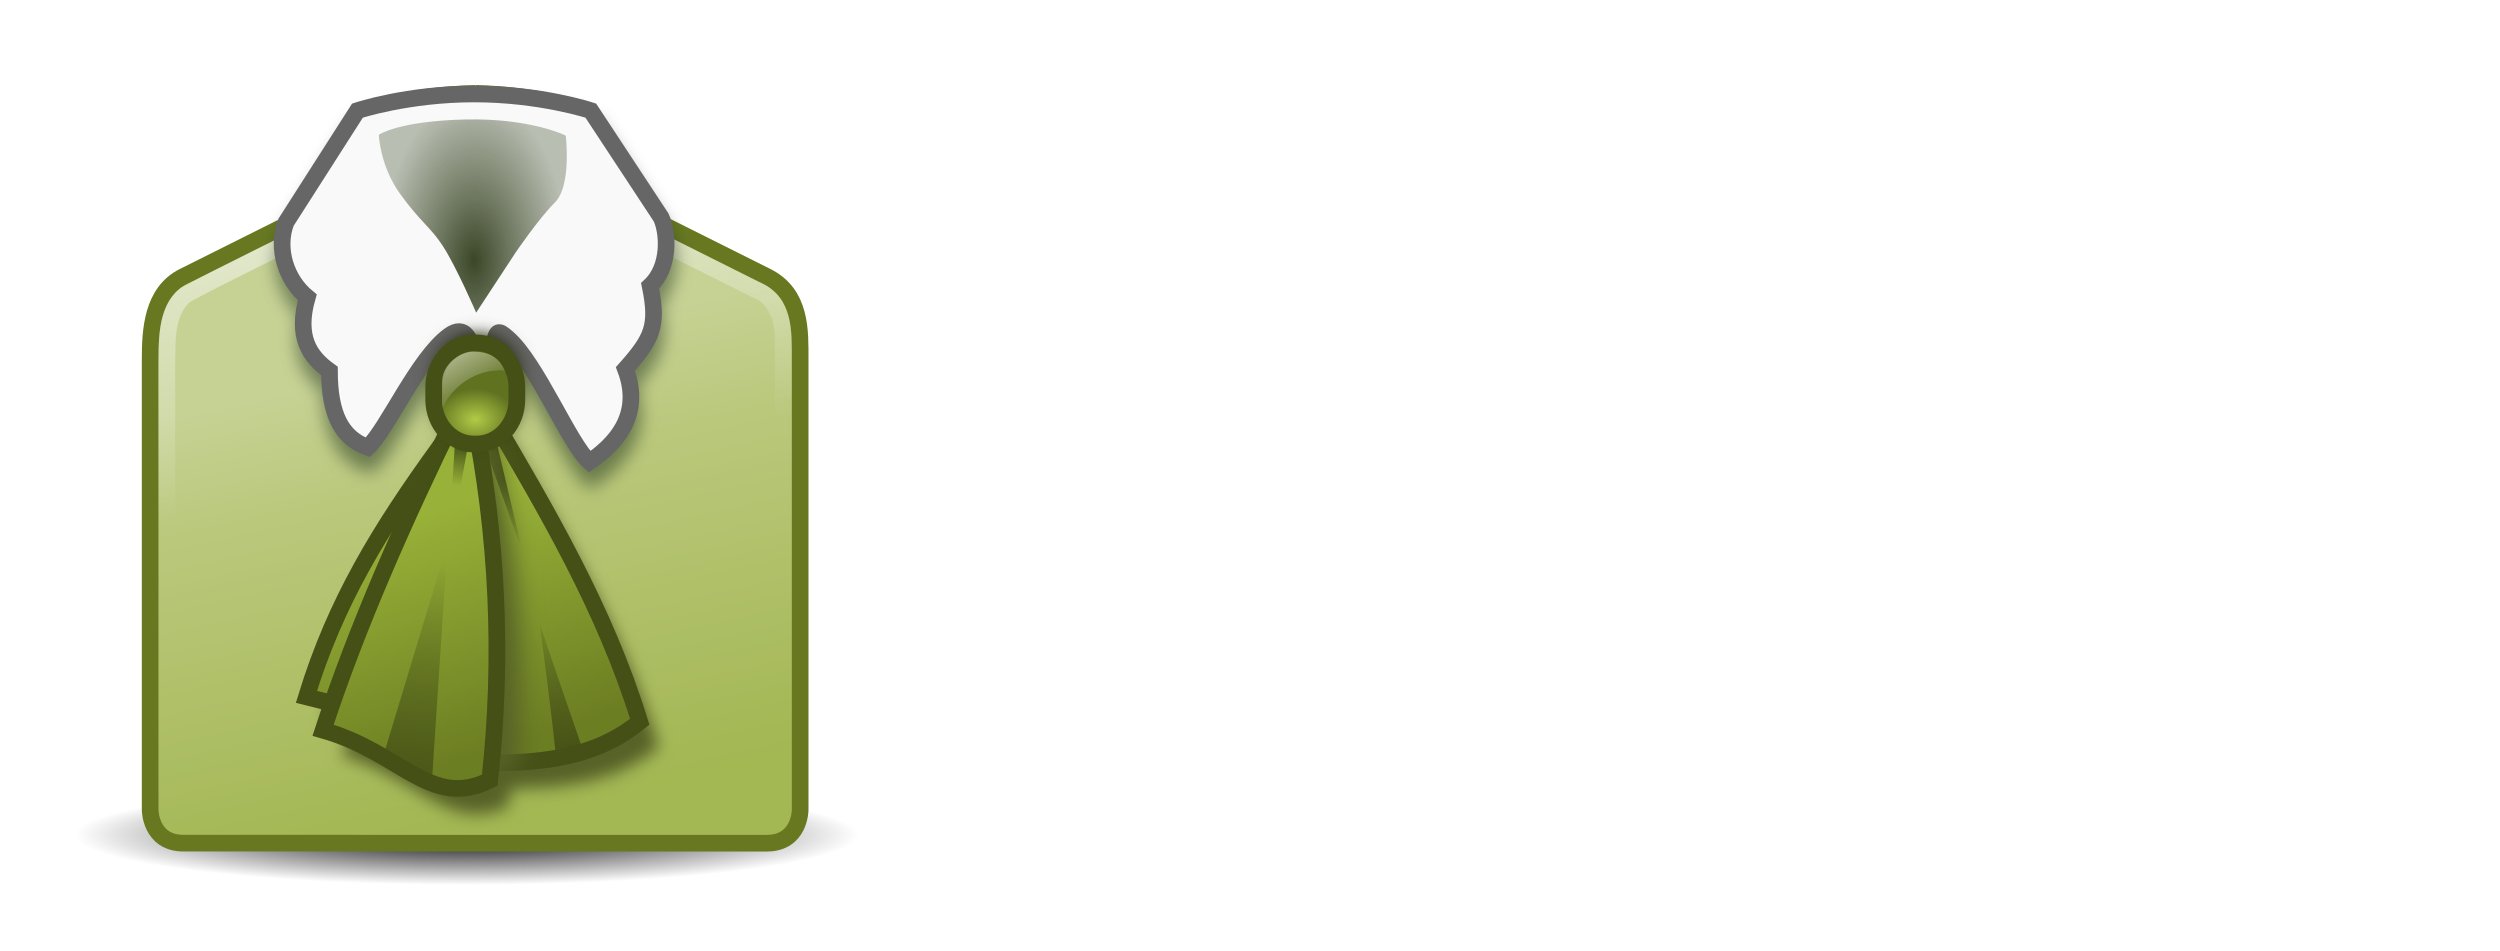
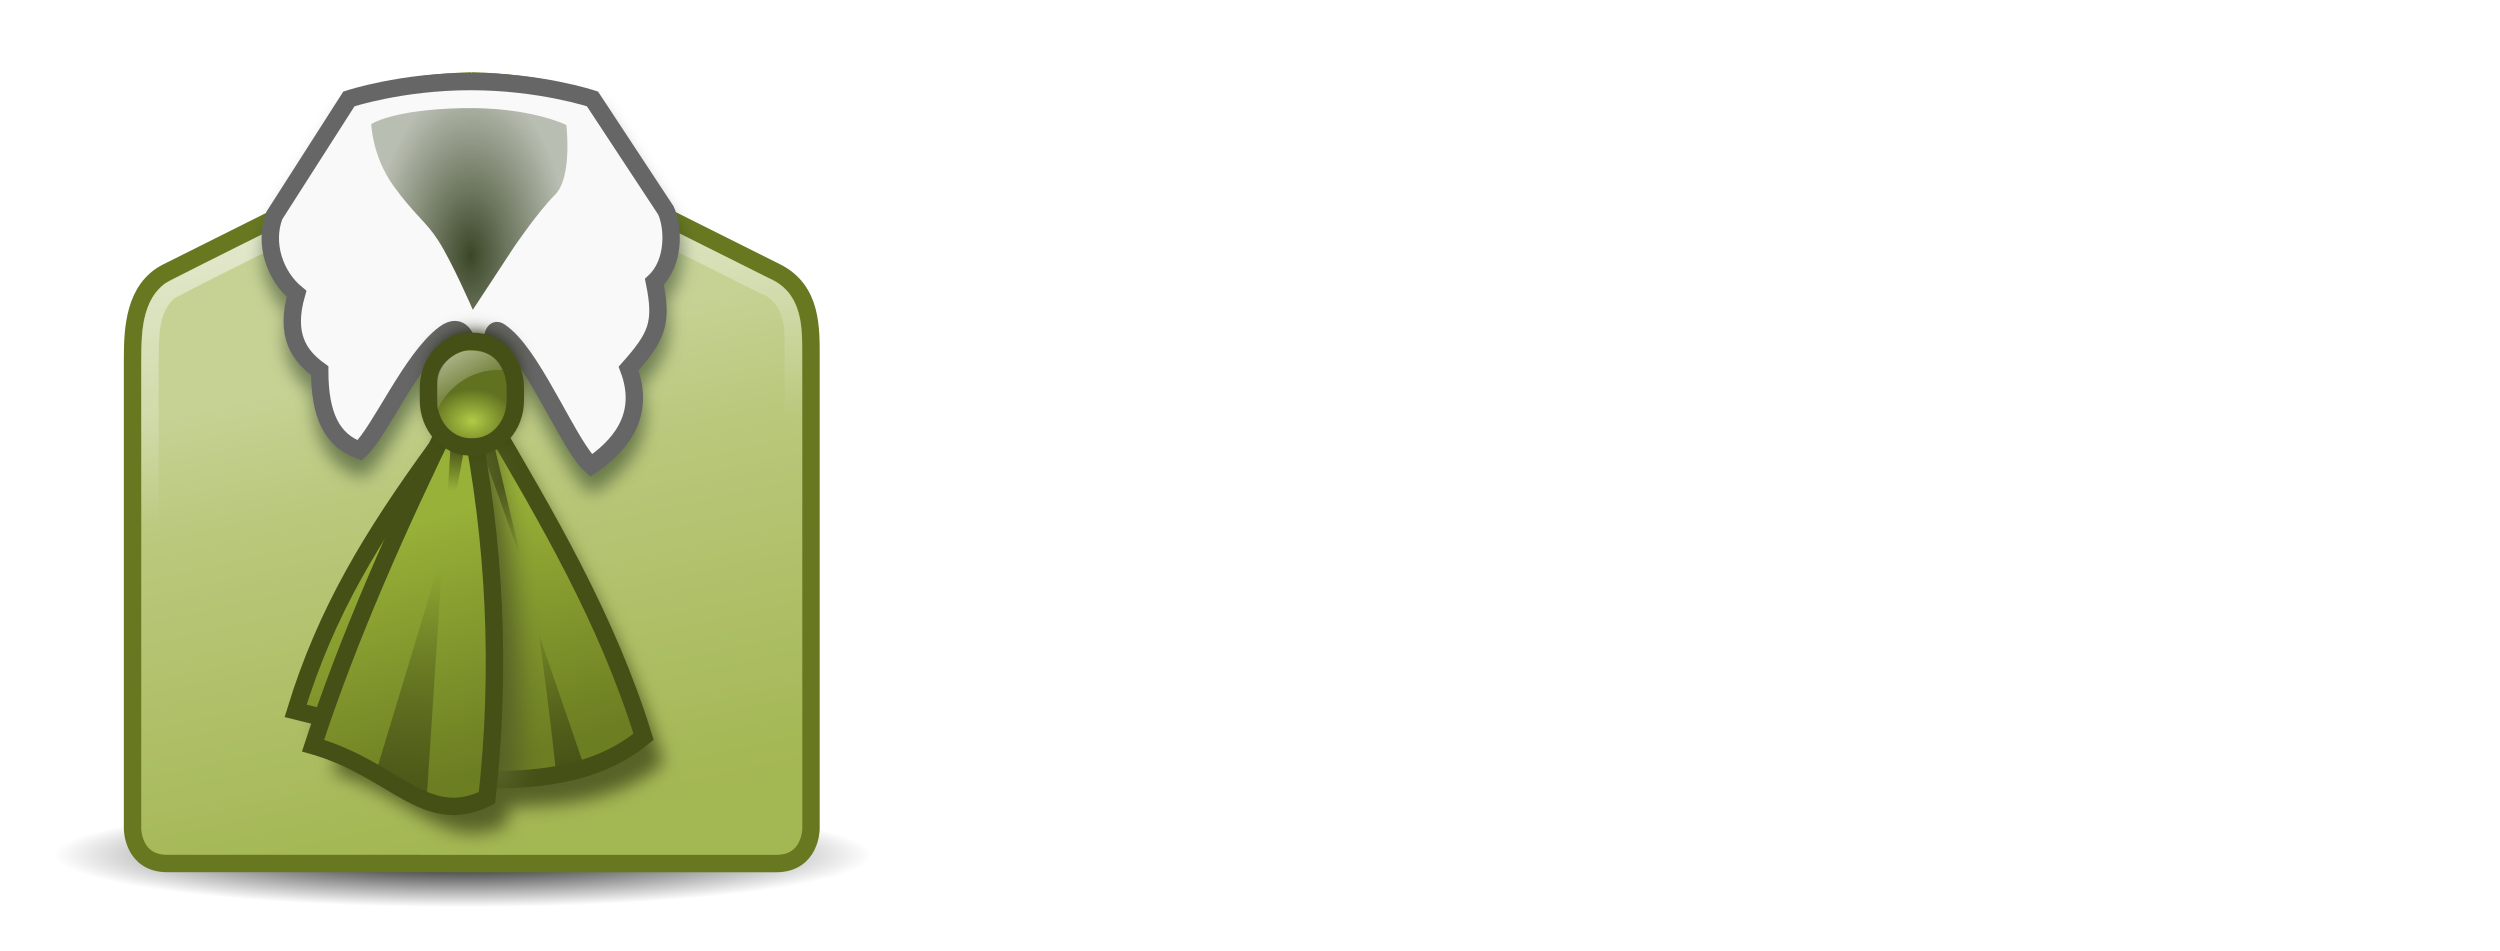
- <svg xmlns="http://www.w3.org/2000/svg" xmlns:xlink="http://www.w3.org/1999/xlink" width="150" height="57" viewBox="0 0 39.687 15.081" version="1.1" id="svg1" xml:space="preserve">
+ <svg xmlns="http://www.w3.org/2000/svg" xmlns:xlink="http://www.w3.org/1999/xlink" width="300" height="114" viewBox="0 0 79.375 30.163" version="1.1" id="svg1" xml:space="preserve">
  <defs id="defs1">
    <linearGradient id="linearGradient1">
      <stop style="stop-color:#6c7e22;stop-opacity:1;" offset="0" id="stop1" />
      <stop style="stop-color:#98b138;stop-opacity:1;" offset="1" id="stop2" />
    </linearGradient>
    <linearGradient id="linearGradient32">
      <stop style="stop-color:#f9f9f9;stop-opacity:0.527;" offset="0" id="stop32" />
      <stop style="stop-color:#f9f9f9;stop-opacity:0;" offset="1" id="stop33" />
    </linearGradient>
    <linearGradient id="linearGradient29">
      <stop style="stop-color:#000000;stop-opacity:1;" offset="0" id="stop29" />
      <stop style="stop-color:#000000;stop-opacity:0;" offset="1" id="stop30" />
    </linearGradient>
    <linearGradient id="linearGradient26">
      <stop style="stop-color:#ffffff;stop-opacity:0.532;" offset="0" id="stop26" />
      <stop style="stop-color:#ffffff;stop-opacity:0;" offset="1" id="stop27" />
    </linearGradient>
    <linearGradient id="linearGradient22">
      <stop style="stop-color:#b1cb46;stop-opacity:1;" offset="0" id="stop22" />
      <stop style="stop-color:#607120;stop-opacity:1;" offset="1" id="stop23" />
    </linearGradient>
    <linearGradient id="linearGradient79">
      <stop style="stop-color:#a3b753;stop-opacity:1;" offset="0" id="stop79" />
      <stop style="stop-color:#bac87c;stop-opacity:1;" offset="0.736" id="stop81" />
      <stop style="stop-color:#c6d294;stop-opacity:1;" offset="1" id="stop80" />
    </linearGradient>
    <linearGradient id="linearGradient15">
      <stop style="stop-color:#445016;stop-opacity:1;" offset="0" id="stop15" />
      <stop style="stop-color:#445016;stop-opacity:0;" offset="1" id="stop16" />
    </linearGradient>
    <linearGradient id="linearGradient6">
      <stop style="stop-color:#3b4627;stop-opacity:1;" offset="0" id="stop6" />
      <stop style="stop-color:#4b5939;stop-opacity:0.365;" offset="1" id="stop7" />
    </linearGradient>
    <radialGradient xlink:href="#linearGradient6" id="radialGradient7" cx="23.035" cy="9.246" fx="23.035" fy="9.246" r="5.633" gradientTransform="matrix(0.9999628,0.00862211,-0.01525659,1.769407,0.6071283,-6.057828)" gradientUnits="userSpaceOnUse" />
    <filter style="color-interpolation-filters:sRGB" id="filter105" x="-0.378" y="-0.1" width="1.806" height="1.274">
      <feFlood result="flood" in="SourceGraphic" flood-opacity="0.498" flood-color="rgb(0,0,0)" id="feFlood104" />
      <feGaussianBlur result="blur" in="SourceGraphic" stdDeviation="1.243 0.5" id="feGaussianBlur104" />
      <feOffset result="offset" in="blur" dx="0.4" dy="0.9" id="feOffset104" />
      <feComposite result="comp1" operator="in" in="flood" in2="offset" id="feComposite104" />
      <feComposite result="comp2" operator="over" in="SourceGraphic" in2="comp1" id="feComposite105" />
    </filter>
    <filter style="color-interpolation-filters:sRGB" id="filter105-4" x="-0.378" y="-0.1" width="1.806" height="1.274">
      <feFlood result="flood" in="SourceGraphic" flood-opacity="0.498" flood-color="rgb(0,0,0)" id="feFlood104-8" />
      <feGaussianBlur result="blur" in="SourceGraphic" stdDeviation="1.243 0.5" id="feGaussianBlur104-1" />
      <feOffset result="offset" in="blur" dx="0.4" dy="0.9" id="feOffset104-2" />
      <feComposite result="comp1" operator="in" in="flood" in2="offset" id="feComposite104-9" />
      <feComposite result="comp2" operator="over" in="SourceGraphic" in2="comp1" id="feComposite105-3" />
    </filter>
-     <filter style="color-interpolation-filters:sRGB;" id="filter131" x="-0.155" y="-0.075" width="1.44" height="1.15">
+     <filter style="color-interpolation-filters:sRGB" id="filter131" x="-0.155" y="-0.075" width="1.44" height="1.15">
      <feFlood result="flood" in="SourceGraphic" flood-opacity="0.498" flood-color="rgb(0,0,0)" id="feFlood130" />
      <feGaussianBlur result="blur" in="SourceGraphic" stdDeviation="0.5" id="feGaussianBlur130" />
      <feOffset result="offset" in="blur" dx="1" dy="0" id="feOffset130" />
      <feComposite result="comp1" operator="in" in="flood" in2="offset" id="feComposite130" />
      <feComposite result="comp2" operator="over" in="SourceGraphic" in2="comp1" id="feComposite131" />
    </filter>
-     <filter style="color-interpolation-filters:sRGB;" id="filter155" x="-0.074" y="-0.099" width="1.149" height="1.221">
+     <filter style="color-interpolation-filters:sRGB" id="filter155" x="-0.074" y="-0.099" width="1.149" height="1.221">
      <feFlood result="flood" in="SourceGraphic" flood-opacity="0.498" flood-color="rgb(40,75,93)" id="feFlood154" />
      <feGaussianBlur result="blur" in="SourceGraphic" stdDeviation="0.6" id="feGaussianBlur154" />
      <feOffset result="offset" in="blur" dx="-0" dy="0.4" id="feOffset154" />
      <feComposite result="comp1" operator="in" in="flood" in2="offset" id="feComposite154" />
      <feComposite result="comp2" operator="over" in="SourceGraphic" in2="comp1" id="feComposite155" />
    </filter>
    <linearGradient xlink:href="#linearGradient15" id="linearGradient11" x1="20" y1="41" x2="23" y2="26" gradientUnits="userSpaceOnUse" />
    <linearGradient xlink:href="#linearGradient15" id="linearGradient13" x1="30.759" y1="37.689" x2="29" y2="27.537" gradientUnits="userSpaceOnUse" />
    <linearGradient xlink:href="#linearGradient15" id="linearGradient16" x1="26" y1="21" x2="27" y2="25" gradientUnits="userSpaceOnUse" />
    <linearGradient xlink:href="#linearGradient15" id="linearGradient17" gradientUnits="userSpaceOnUse" x1="24.529" y1="18.516" x2="24.25" y2="21.106" gradientTransform="translate(-1,0.25)" />
-     <filter style="color-interpolation-filters:sRGB;" id="filter56" x="-0.074" y="-0.077" width="1.152" height="1.205">
+     <filter style="color-interpolation-filters:sRGB" id="filter56" x="-0.074" y="-0.077" width="1.152" height="1.205">
      <feFlood result="flood" in="SourceGraphic" flood-opacity="0.498" flood-color="rgb(29,47,29)" id="feFlood55" />
      <feGaussianBlur result="blur" in="SourceGraphic" stdDeviation="0.5" id="feGaussianBlur55" />
      <feOffset result="offset" in="blur" dx="0.1" dy="1" id="feOffset55" />
      <feComposite result="comp1" operator="in" in="flood" in2="offset" id="feComposite55" />
      <feComposite result="comp2" operator="over" in="SourceGraphic" in2="comp1" id="feComposite56" />
    </filter>
-     <filter style="color-interpolation-filters:sRGB;" id="filter79" x="-0.128" y="-0.111" width="1.267" height="1.258">
+     <filter style="color-interpolation-filters:sRGB" id="filter79" x="-0.128" y="-0.111" width="1.267" height="1.258">
      <feFlood result="flood" in="SourceGraphic" flood-opacity="0.498" flood-color="rgb(27,43,28)" id="feFlood78" />
      <feGaussianBlur result="blur" in="SourceGraphic" stdDeviation="0.8" id="feGaussianBlur78" />
      <feOffset result="offset" in="blur" dx="0.3" dy="0.9" id="feOffset78" />
      <feComposite result="comp1" operator="in" in="flood" in2="offset" id="feComposite78" />
      <feComposite result="comp2" operator="over" in="SourceGraphic" in2="comp1" id="feComposite79" />
    </filter>
    <filter style="color-interpolation-filters:sRGB" id="filter79-7" x="-0.128" y="-0.111" width="1.267" height="1.258">
      <feFlood result="flood" in="SourceGraphic" flood-opacity="0.498" flood-color="rgb(27,43,28)" id="feFlood78-5" />
      <feGaussianBlur result="blur" in="SourceGraphic" stdDeviation="0.8" id="feGaussianBlur78-3" />
      <feOffset result="offset" in="blur" dx="0.3" dy="0.9" id="feOffset78-5" />
      <feComposite result="comp1" operator="in" in="flood" in2="offset" id="feComposite78-6" />
      <feComposite result="comp2" operator="over" in="SourceGraphic" in2="comp1" id="feComposite79-2" />
    </filter>
-     <filter style="color-interpolation-filters:sRGB;" id="filter22" x="-0.084" y="-0.075" width="1.168" height="1.149">
+     <filter style="color-interpolation-filters:sRGB" id="filter22" x="-0.084" y="-0.075" width="1.168" height="1.149">
      <feFlood result="flood" in="SourceGraphic" flood-opacity="1" flood-color="rgb(80,80,80)" id="feFlood21" />
      <feGaussianBlur result="blur" in="SourceGraphic" stdDeviation="0.7" id="feGaussianBlur21" />
      <feOffset result="offset" in="blur" dx="0" dy="-0" id="feOffset21" />
      <feComposite result="comp1" operator="in" in="offset" in2="flood" id="feComposite21" />
      <feComposite result="comp2" operator="atop" in="comp1" in2="comp1" id="feComposite22" />
    </filter>
    <filter style="color-interpolation-filters:sRGB" id="filter22-0" x="-0.161" y="-0.075" width="1.322" height="1.149">
      <feFlood result="flood" in="SourceGraphic" flood-opacity="1" flood-color="rgb(80,80,80)" id="feFlood21-3" />
      <feGaussianBlur result="blur" in="SourceGraphic" stdDeviation="0.7" id="feGaussianBlur21-6" />
      <feOffset result="offset" in="blur" dx="0" dy="-0" id="feOffset21-1" />
      <feComposite result="comp1" operator="in" in="offset" in2="flood" id="feComposite21-0" />
      <feComposite result="comp2" operator="atop" in="comp1" in2="comp1" id="feComposite22-6" />
    </filter>
    <linearGradient xlink:href="#linearGradient79" id="linearGradient14-5" gradientUnits="userSpaceOnUse" x1="29" y1="43" x2="23" y2="16" />
    <radialGradient xlink:href="#linearGradient22" id="radialGradient23" cx="24.265" cy="20.788" fx="24.265" fy="20.788" r="2.513" gradientTransform="matrix(0.9763219,-2.3115978e-7,7.3601373e-7,0.732755,0.3239602,3.823792)" gradientUnits="userSpaceOnUse" />
    <linearGradient xlink:href="#linearGradient26" id="linearGradient27" x1="23.031" y1="14.717" x2="24.572" y2="17.693" gradientUnits="userSpaceOnUse" gradientTransform="matrix(0.9494295,0,0,1.055515,1.037735,-0.8489479)" />
    <radialGradient xlink:href="#linearGradient29" id="radialGradient30" cx="23.5" cy="45" fx="23.5" fy="45" r="23.5" gradientTransform="matrix(1,0,0,0.1276596,0,39.25532)" gradientUnits="userSpaceOnUse" />
    <linearGradient xlink:href="#linearGradient32" id="linearGradient33" x1="17.681" y1="8.972" x2="20.122" y2="23.733" gradientUnits="userSpaceOnUse" />
-     <filter style="color-interpolation-filters:sRGB;" id="filter33" x="-0.59" y="-0.381" width="2.18" height="1.762">
+     <filter style="color-interpolation-filters:sRGB" id="filter33" x="-0.59" y="-0.381" width="2.18" height="1.762">
      <feGaussianBlur stdDeviation="0.4 0.3" result="fbSourceGraphic" id="feGaussianBlur33" />
      <feColorMatrix result="fbSourceGraphicAlpha" in="fbSourceGraphic" values="0 0 0 -1 0 0 0 0 -1 0 0 0 0 -1 0 0 0 0 1 0" id="feColorMatrix33" />
      <feGaussianBlur id="feGaussianBlur34" stdDeviation="0.4 0.3" result="blur" in="fbSourceGraphic" />
    </filter>
    <filter style="color-interpolation-filters:sRGB" id="filter36" x="-0.059" y="-0.053" width="1.118" height="1.105">
      <feGaussianBlur stdDeviation="0.493" id="feGaussianBlur36" />
    </filter>
    <linearGradient xlink:href="#linearGradient1" id="linearGradient2" x1="25.957" y1="36.894" x2="21.492" y2="22.957" gradientUnits="userSpaceOnUse" />
    <linearGradient xlink:href="#linearGradient1" id="linearGradient3" gradientUnits="userSpaceOnUse" x1="25.957" y1="36.894" x2="21.492" y2="22.957" />
    <linearGradient xlink:href="#linearGradient1" id="linearGradient4" gradientUnits="userSpaceOnUse" x1="25.957" y1="36.894" x2="21.492" y2="22.957" />
  </defs>
  <g id="layer1">
-     <g id="layer1-5" transform="matrix(0.2645833,0,0,0.2645833,1.193243,1.348271)">
+     <g id="layer1-5" transform="matrix(0.5523465,0,0,0.5523465,1.722409,2.289434)">
      <rect style="font-variation-settings:normal;opacity:1;vector-effect:none;fill:url(#radialGradient30);stroke:none;stroke-width:1;stroke-linecap:butt;stroke-linejoin:miter;stroke-miterlimit:4;stroke-dasharray:none;stroke-dashoffset:0;stroke-opacity:1;-inkscape-stroke:none;paint-order:normal" id="rect131" width="47" height="6" x="1.0444444e-07" y="42" />
      <path id="path11-0" style="fill:url(#linearGradient14-5);fill-opacity:1;stroke:#677821;stroke-linejoin:miter" d="m 24,0.514 c -3.741,0.079 -6.5,0.984 -6.5,0.984 l -3,6 -8,4 c -1.9,0.95 -2,3.25 -2,5 v 27 c 0,0 0,2 2,2 l 17.5,10e-4 17.5,0.001 c 2,0 2,-2 2,-2 v -27 c 0,-1.725 0.086,-3.957 -2,-5 l -8,-4 -2.992,-6.004 c 0,0 -2.759,-0.905 -6.5,-0.984" transform="translate(-0.00100043,-0.00526812)" />
      <path id="path30" style="fill:none;fill-opacity:1;stroke:url(#linearGradient33);stroke-linejoin:miter" d="m 23.373,1.535 c -1.745,0.094 -3.486,0.345 -5.174,0.803 -0.984,1.969 -1.97,3.937 -2.953,5.906 C 12.381,9.7 9.472,11.08 6.637,12.587 5.351,13.65 5.538,15.509 5.5,17.01 5.51,25.881 5.479,34.755 5.516,43.625 c 0.021,0.739 0.799,0.984 1.421,0.873 11.594,-0.009 23.189,0.023 34.782,-0.014 0.987,-0.147 0.766,-1.374 0.781,-2.086 -0.013,-9.077 0.026,-18.155 -0.02,-27.232 5.64e-4,-1.185 -0.494,-2.494 -1.704,-2.91 C 38.102,10.919 35.427,9.583 32.754,8.244 31.773,6.274 30.79,4.305 29.809,2.336 27.717,1.791 25.538,1.47 23.373,1.535 Z" transform="translate(-0.00100043,-0.00526812)" />
      <g id="g20" transform="translate(0.4368131,0.04138874)">
        <path style="fill:#f9f9f9;stroke:#666666;stroke-linejoin:miter;filter:url(#filter56)" d="M 23.365,15.63 C 23.263,15.434 23,14.262 22,15 c -1.895,1.398 -3.715,5.635 -4.88,6.703 -1.58,-0.566 -2.3,-2 -2.3,-4.582 -1.223,-0.875 -2,-2.076 -1.33,-4.418 -1.261,-1.037 -1.887,-2.908 -1.27,-4.511 l 4.28,-6.692 c 0,0 3,-1 7,-1 4,0 7,1 7,1 l 4.219,6.408 c 0.425,0.903 0.558,2.968 -0.659,4.104 0.49,2.398 0.151,3.144 -1.483,4.988 1.09,2.869 -0.739,4.602 -2.153,5.575 -1.178,-1 -3.167,-5.925 -4.922,-7.437 -0.547,-0.472 -0.632,-0.495 -0.838,0.398" id="path1" />
        <path style="font-variation-settings:normal;opacity:1;vector-effect:none;fill:url(#radialGradient7);fill-opacity:1;stroke:none;stroke-width:1;stroke-linecap:butt;stroke-linejoin:round;stroke-miterlimit:4;stroke-dasharray:none;stroke-dashoffset:0;stroke-opacity:1;-inkscape-stroke:none" d="m 17.781,2.95 c 0,0 1.174,-0.831 5.219,-0.919 C 26.923,1.946 29,3 29,3 29,3 29.357,6 28.357,7 27.357,8 26,10 26,10 l -2.378,3.622 c 0,0 -1.187,-2.747 -1.997,-3.997 -0.733,-1.13 -1.344,-1.438 -2.562,-3.125 -1.219,-1.688 -1.281,-3.55 -1.281,-3.55 z" id="path6" />
      </g>
      <g id="g19-2" transform="translate(-23.07929,-22.57151)" style="mix-blend-mode:normal;fill:#566227;fill-opacity:1;stroke:none;filter:url(#filter36)">
        <path id="path5-6" style="font-variation-settings:normal;opacity:1;vector-effect:none;fill:#566227;fill-opacity:1;stroke:none;stroke-width:1;stroke-linecap:butt;stroke-linejoin:miter;stroke-miterlimit:4;stroke-dasharray:none;stroke-dashoffset:0;stroke-opacity:1;-inkscape-stroke:none" d="m 23,17.001 c -0.316,0.646 -0.626,1.291 -0.936,1.936 l -0.064,0.064 c -3.581,4.941 -6.248,9.275 -8,15 l 1.545,0.387 c -0.187,0.538 -0.37,1.077 -0.545,1.613 4.733,1.351 6.439,4.759 10,3 0.039,-0.349 0.072,-0.698 0.105,-1.047 4.16,0.045 6.848,-0.795 8.895,-2.463 -2.1,-6.793 -5.565,-12.63 -9,-18.49 l -0.955,0.238 c -0.016,-0.079 -0.029,-0.159 -0.045,-0.238 z" transform="translate(24.1012,26.82981)" />
      </g>
      <g id="g19" transform="translate(-0.1256,2.716693)">
        <path style="font-variation-settings:normal;opacity:1;vector-effect:none;fill:url(#linearGradient3);fill-opacity:1;stroke:#445016;stroke-width:1;stroke-linecap:butt;stroke-linejoin:miter;stroke-miterlimit:4;stroke-dasharray:none;stroke-dashoffset:0;stroke-opacity:1;-inkscape-stroke:none;stop-color:#000000;stop-opacity:1" d="m 22,19 c -3.581,4.941 -6.248,9.275 -8,15 l 8,2 1,-18 z" id="path5" />
        <g id="g18">
          <path style="font-variation-settings:normal;opacity:1;vector-effect:none;fill:url(#linearGradient4);fill-opacity:1;stroke:#445016;stroke-width:1;stroke-linecap:butt;stroke-linejoin:miter;stroke-miterlimit:4;stroke-dasharray:none;stroke-dashoffset:0;stroke-opacity:1;-inkscape-stroke:none;stop-color:#000000;stop-opacity:1" d="M 23,17.5 C 22.354,24.214 21.809,29.984 22.812,37.854 28.323,38.268 31.6,37.448 34,35.492 31.9,28.699 28.435,22.86 25,17 Z" id="path3" />
          <path style="font-variation-settings:normal;opacity:1;vector-effect:none;fill:url(#linearGradient13);fill-opacity:1;stroke:none;stroke-width:1;stroke-linecap:butt;stroke-linejoin:miter;stroke-miterlimit:4;stroke-dasharray:none;stroke-dashoffset:0;stroke-opacity:1;-inkscape-stroke:none" d="m 29,38 c -0.114,-1.762 -1,-8.351 -1,-8.351 l 2.759,8.04 z" id="path7" />
          <path style="font-variation-settings:normal;opacity:1;vector-effect:none;fill:url(#linearGradient16);fill-opacity:1;stroke:none;stroke-width:1;stroke-linecap:butt;stroke-linejoin:miter;stroke-miterlimit:4;stroke-dasharray:none;stroke-dashoffset:0;stroke-opacity:1;-inkscape-stroke:none" d="M 25,17 27,25.424 24,17 Z" id="path8" />
        </g>
        <path id="path4-6" style="font-variation-settings:normal;vector-effect:none;fill:#566227;fill-opacity:1;stroke:none;stroke-width:1;stroke-linecap:butt;stroke-linejoin:miter;stroke-miterlimit:4;stroke-dasharray:none;stroke-dashoffset:0;stroke-opacity:1;-inkscape-stroke:none;filter:url(#filter22-0);stop-color:#000000" d="m 23,17 c -3.139,6.419 -5.966,12.781 -8,19 4.733,1.351 6.439,4.759 10,3 0.81,-7.333 0.476,-14.667 -1,-22 z" transform="rotate(-2.730929,11.22004,2.74482)" />
        <g id="g17">
          <path style="font-variation-settings:normal;opacity:1;vector-effect:none;fill:url(#linearGradient2);fill-opacity:1;stroke:#445016;stroke-width:1;stroke-linecap:butt;stroke-linejoin:miter;stroke-miterlimit:4;stroke-dasharray:none;stroke-dashoffset:0;stroke-opacity:1;-inkscape-stroke:none;stop-color:#000000;stop-opacity:1" d="m 23,17 c -3.139,6.419 -5.966,12.781 -8,19 4.733,1.351 6.439,4.759 10,3 0.81,-7.333 0.476,-14.667 -1,-22 z" id="path4" />
          <path style="font-variation-settings:normal;vector-effect:none;fill:url(#linearGradient17);fill-opacity:1;stroke:none;stroke-width:1;stroke-linecap:butt;stroke-linejoin:miter;stroke-miterlimit:4;stroke-dasharray:none;stroke-dashoffset:0;stroke-opacity:1;-inkscape-stroke:none" d="M 24,17.25 22.5,25.462 23,17.25 Z" id="path8-1" />
          <path style="font-variation-settings:normal;opacity:1;vector-effect:none;fill:url(#linearGradient11);stroke:none;stroke-width:1;stroke-linecap:butt;stroke-linejoin:miter;stroke-miterlimit:4;stroke-dasharray:none;stroke-dashoffset:0;stroke-opacity:1;-inkscape-stroke:none" d="M 21.535,39 22.467,24.817 18.599,37.591 Z" id="path10" />
        </g>
      </g>
      <rect style="fill:#22280b;stroke:#22280b;stroke-width:0.96;-inkscape-stroke:none;paint-order:fill markers stroke;filter:url(#filter33)" id="rect33" width="4.066" height="5.038" x="22.097" y="14.849" ry="1.82" rx="2.407" transform="matrix(1.001002,0,0,1.084891,-0.0291941,-0.7035533)" />
      <g id="g1" transform="translate(0,1.005418)">
        <rect style="fill:url(#radialGradient23);stroke:#445016;stroke-width:1;-inkscape-stroke:none;paint-order:fill markers stroke" id="rect21" width="4.992" height="6.064" x="21.51" y="14.475" ry="2.672" rx="2.41" />
        <path id="rect23" style="fill:url(#linearGradient27);stroke:none;stroke-width:1;-inkscape-stroke:none;paint-order:fill markers stroke" d="m 22.017,16.79 v 1.388 c 0,0.071 0.002,0.141 0.009,0.21 0.658,-1.389 2,-2.267 3.469,-2.27 0.09,5.66e-4 0.18,0.004 0.269,0.012 -0.266,-0.761 -0.942,-1.133 -1.897,-1.133 -0.673,-0.012 -1.851,0.706 -1.851,1.794 z" />
      </g>
    </g>
  </g>
</svg>
